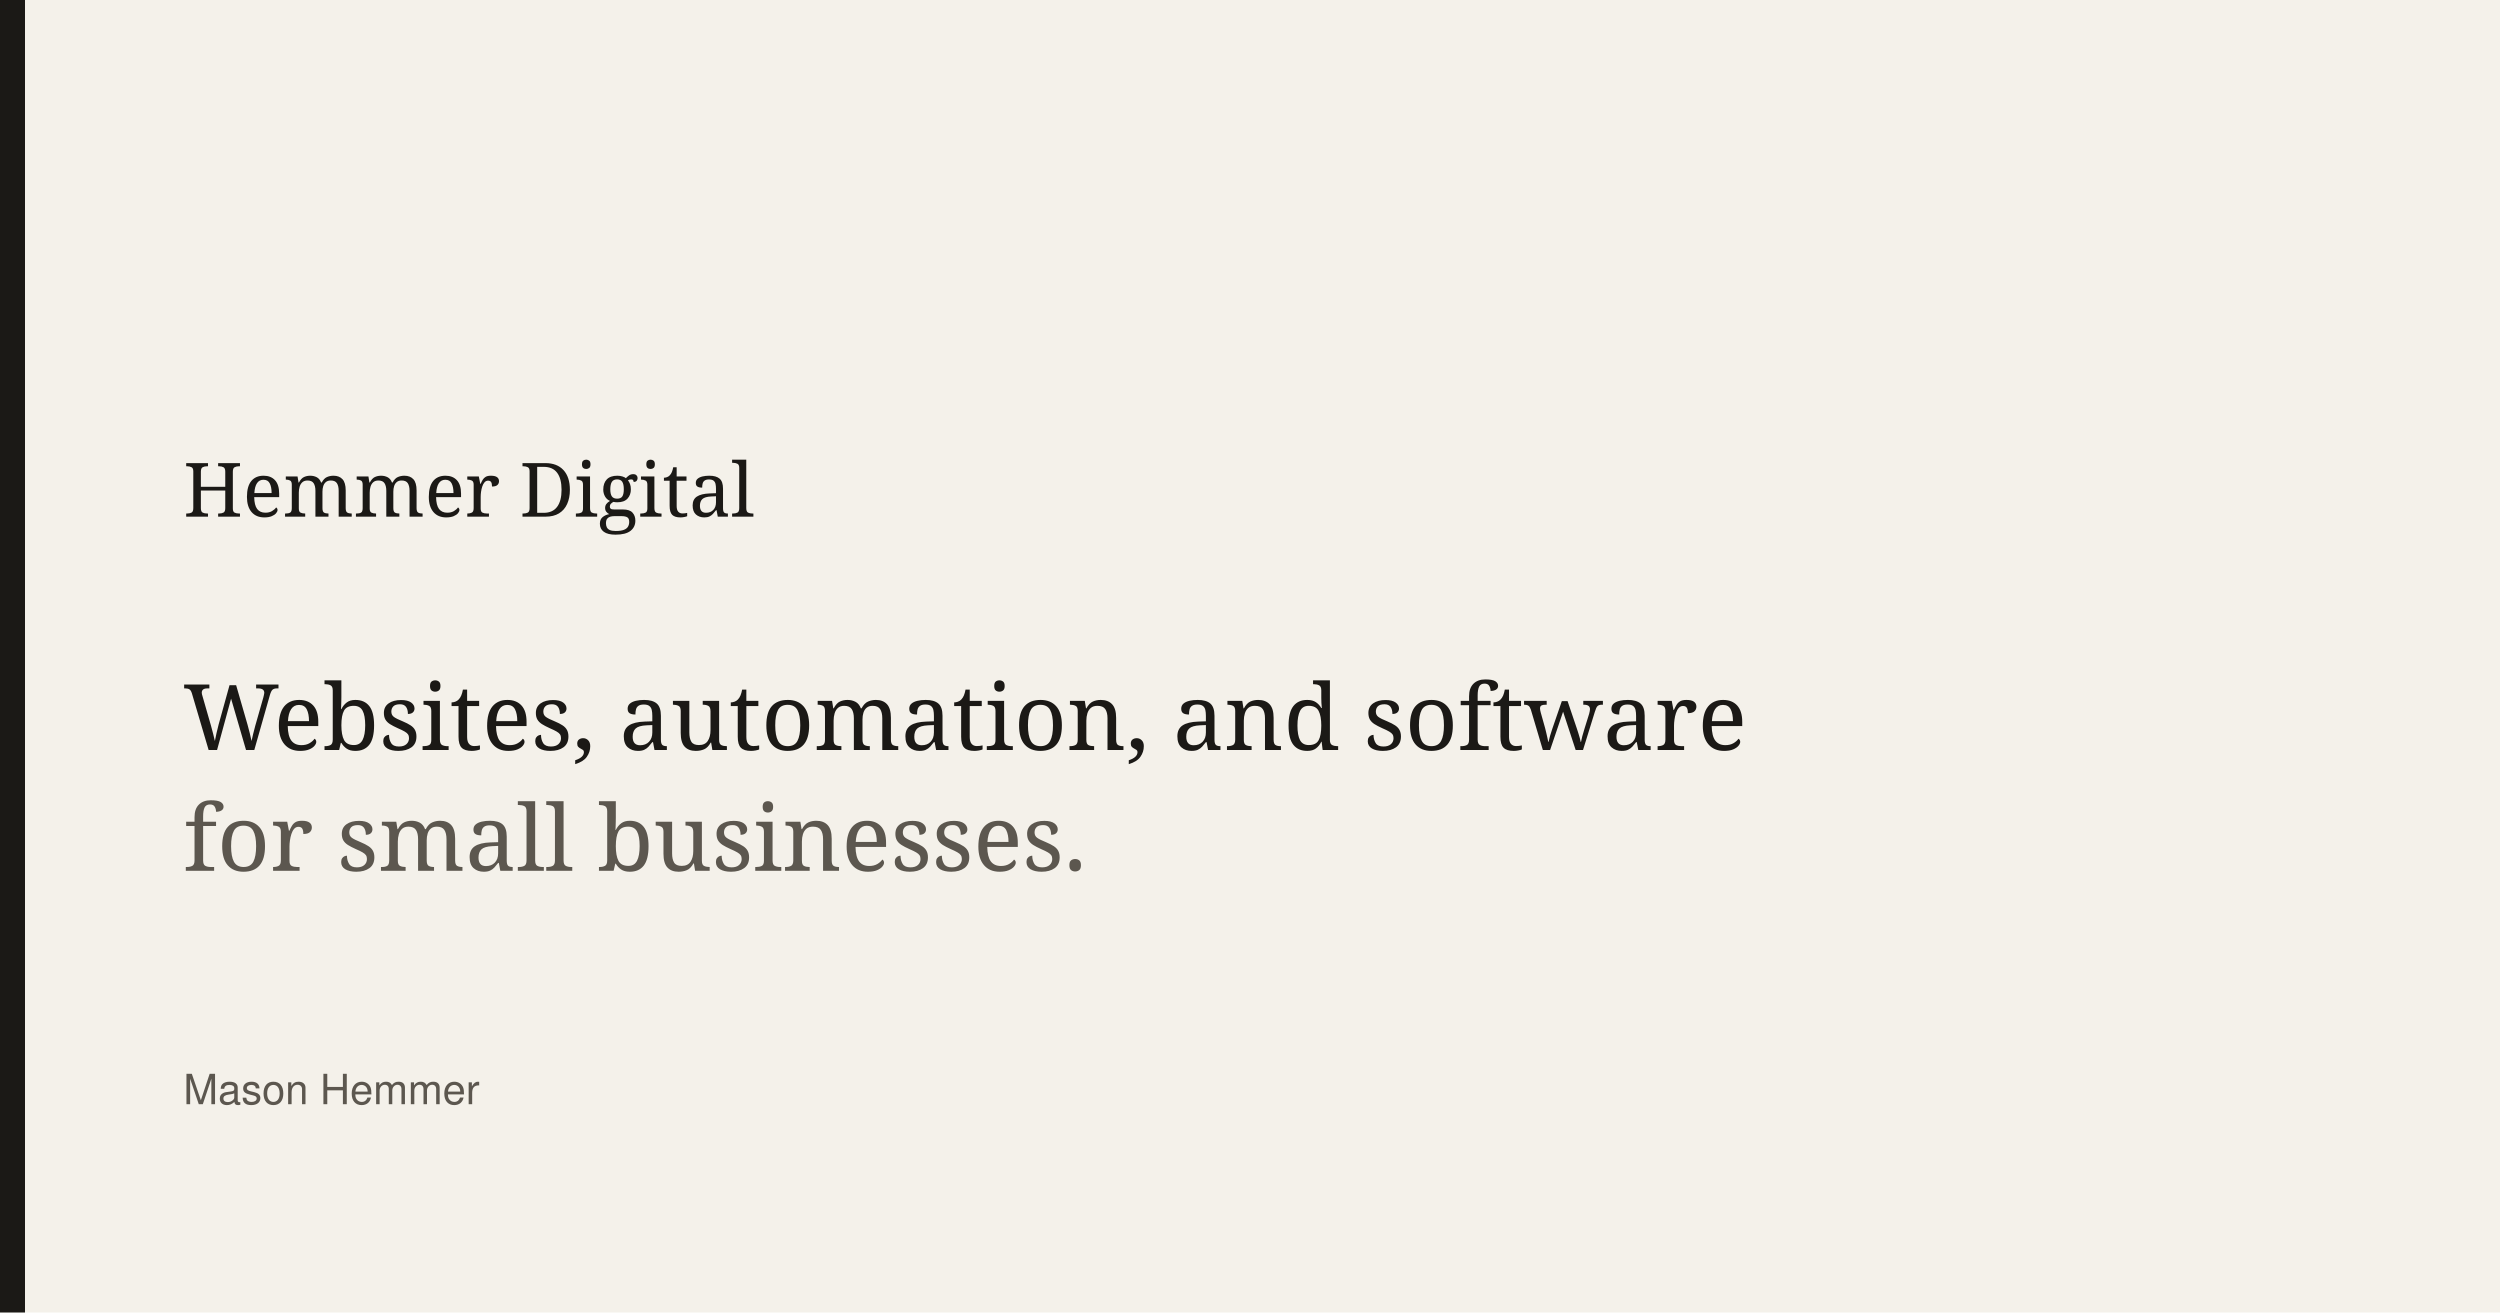
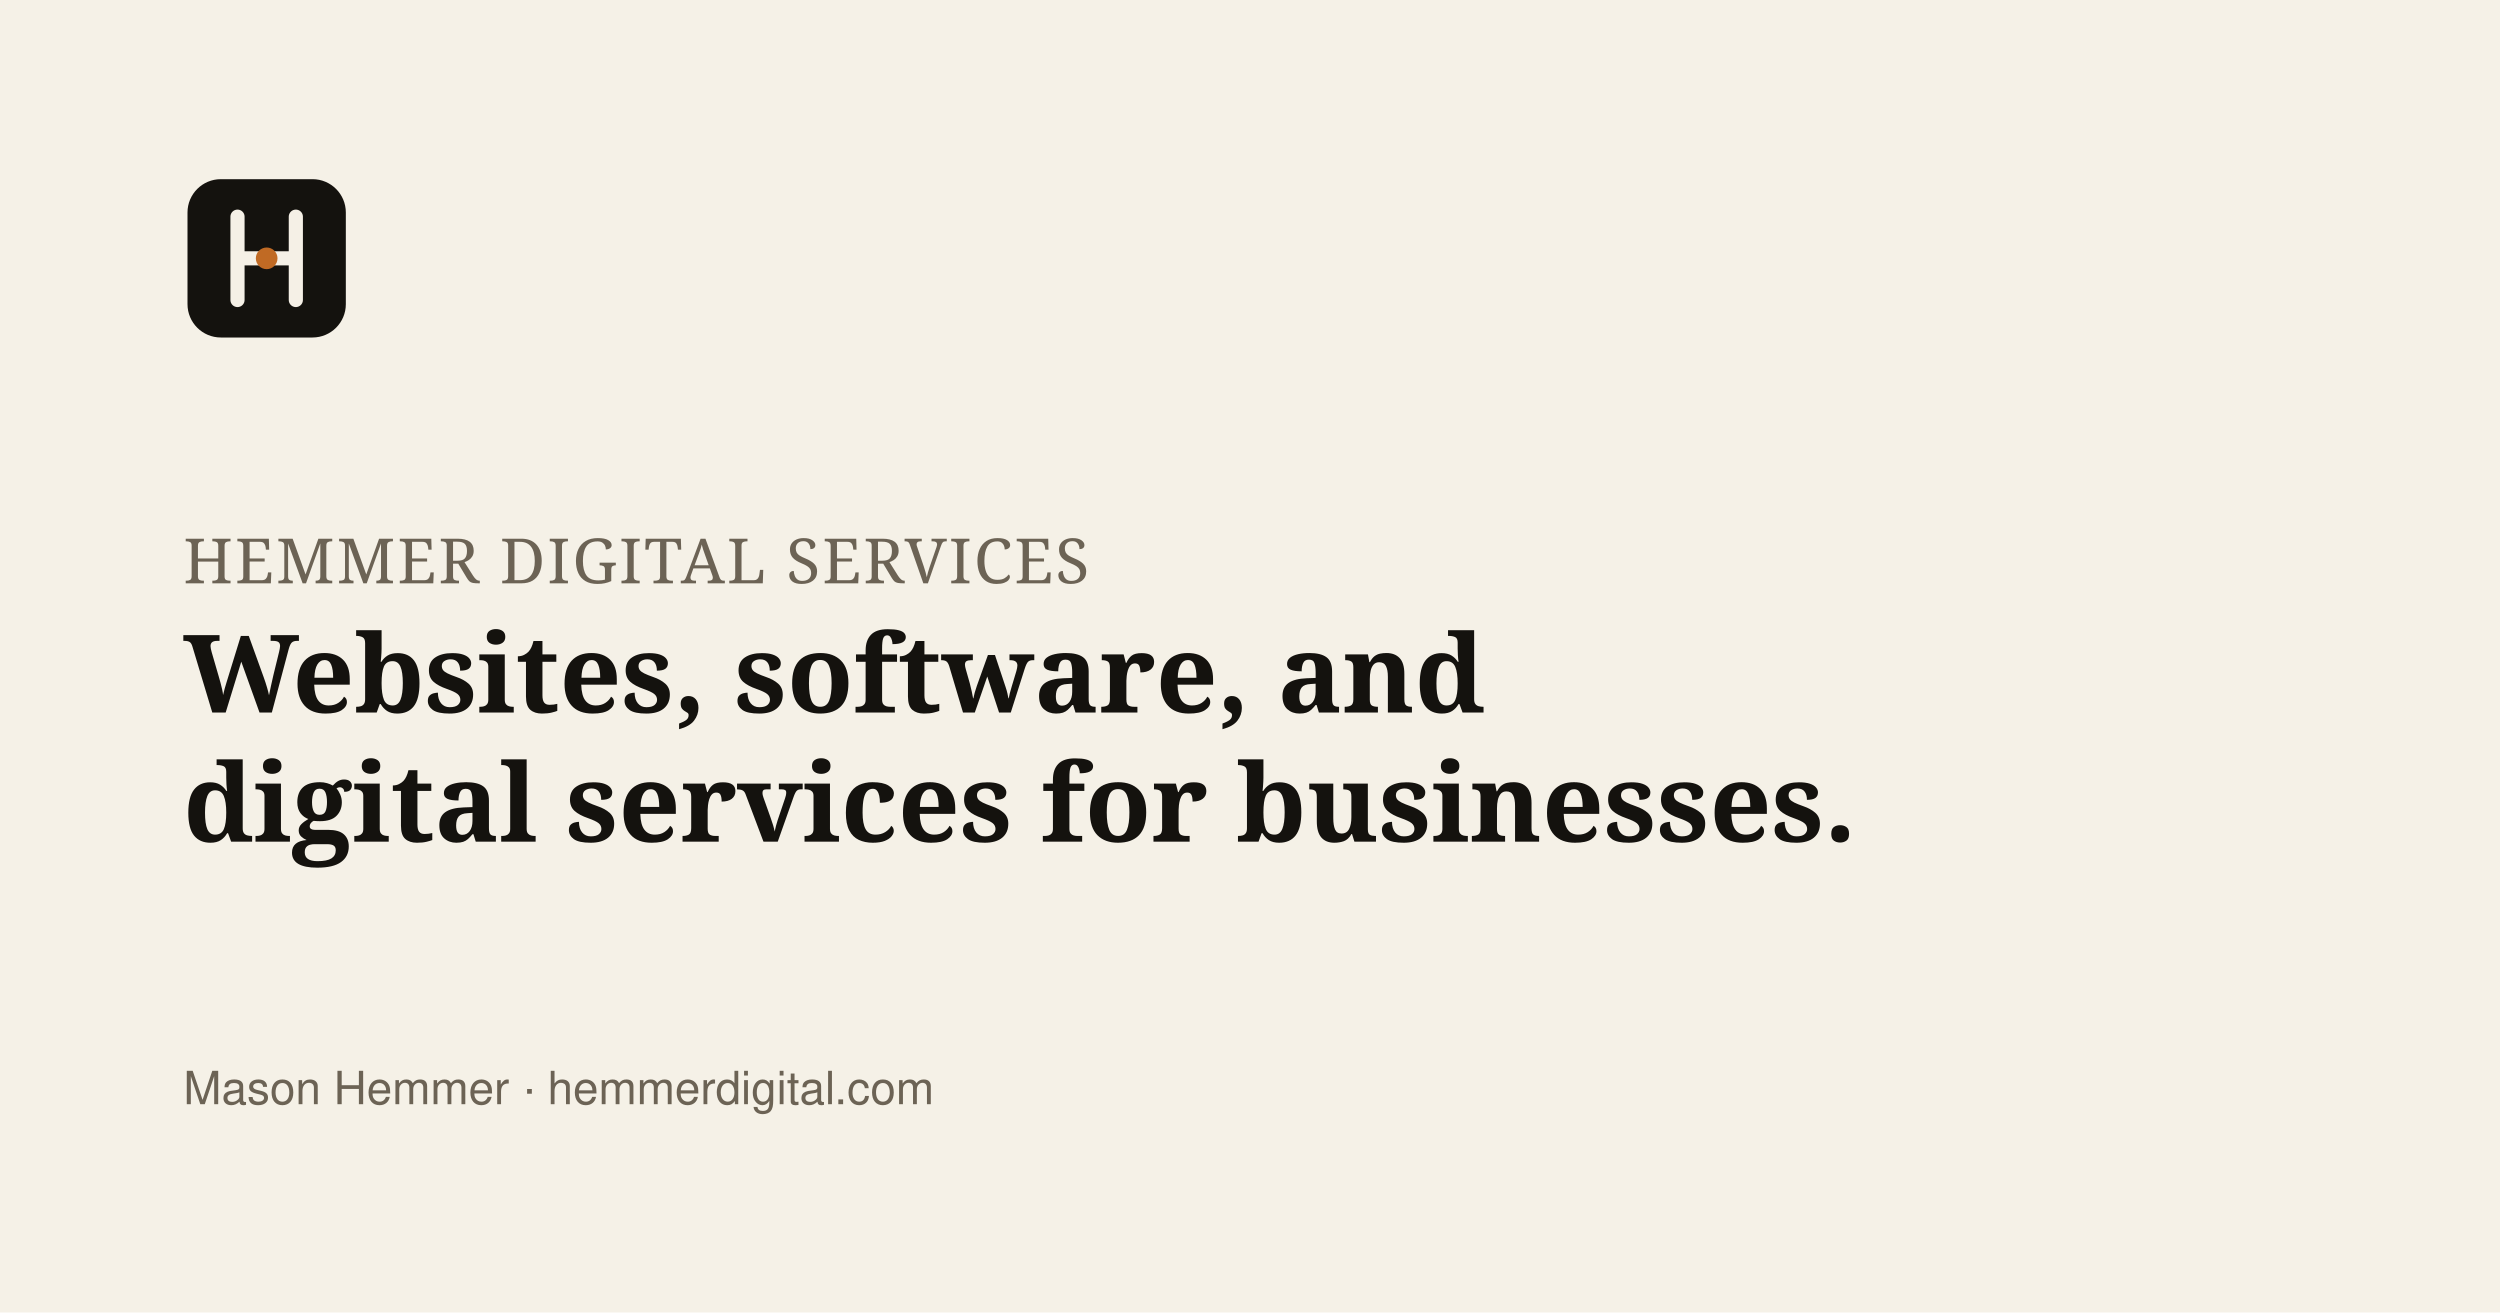
- <svg xmlns="http://www.w3.org/2000/svg" viewBox="0 0 1200 630" role="img" aria-label="Hemmer Digital">
-   <rect width="1200" height="630" fill="#f4f1ea" />
-   <rect x="0" y="0" width="12" height="630" fill="#1b1916" />
-   <text x="88" y="248" font-family="Georgia, serif" font-size="36" fill="#1b1916">Hemmer Digital</text>
-   <text x="88" y="360" font-family="Georgia, serif" font-size="44" fill="#1b1916">Websites, automation, and software</text>
-   <text x="88" y="418" font-family="Georgia, serif" font-size="44" fill="#5c574f">for small businesses.</text>
-   <text x="88" y="530" font-family="Segoe UI, Helvetica, sans-serif" font-size="20" fill="#5c574f">Mason Hemmer</text>
+ <svg xmlns="http://www.w3.org/2000/svg" viewBox="0 0 1200 630" role="img" aria-label="Hemmer Digital Services">
+   <rect width="1200" height="630" fill="#f5f1e7" />
+   <g transform="translate(88 84) scale(2)">
+     <rect x="1" y="1" width="38" height="38" rx="8" fill="#14120e" />
+     <path d="M13 10v20M27 10v20M13 20h14" fill="none" stroke="#f5f0e6" stroke-width="3.4" stroke-linecap="round" />
+     <circle cx="20" cy="20" r="2.6" fill="#c06a24" />
+   </g>
+   <text x="88" y="280" font-family="Georgia, serif" font-size="30" fill="#6c6355" letter-spacing="1">HEMMER DIGITAL SERVICES</text>
+   <text x="88" y="342" font-family="Georgia, serif" font-weight="600" font-size="52" fill="#14120e">Websites, software, and</text>
+   <text x="88" y="404" font-family="Georgia, serif" font-weight="600" font-size="52" fill="#14120e">digital services for businesses.</text>
+   <text x="88" y="530" font-family="Segoe UI, Helvetica, sans-serif" font-size="22" fill="#6c6355">Mason Hemmer · hemmerdigital.com</text>
</svg>
